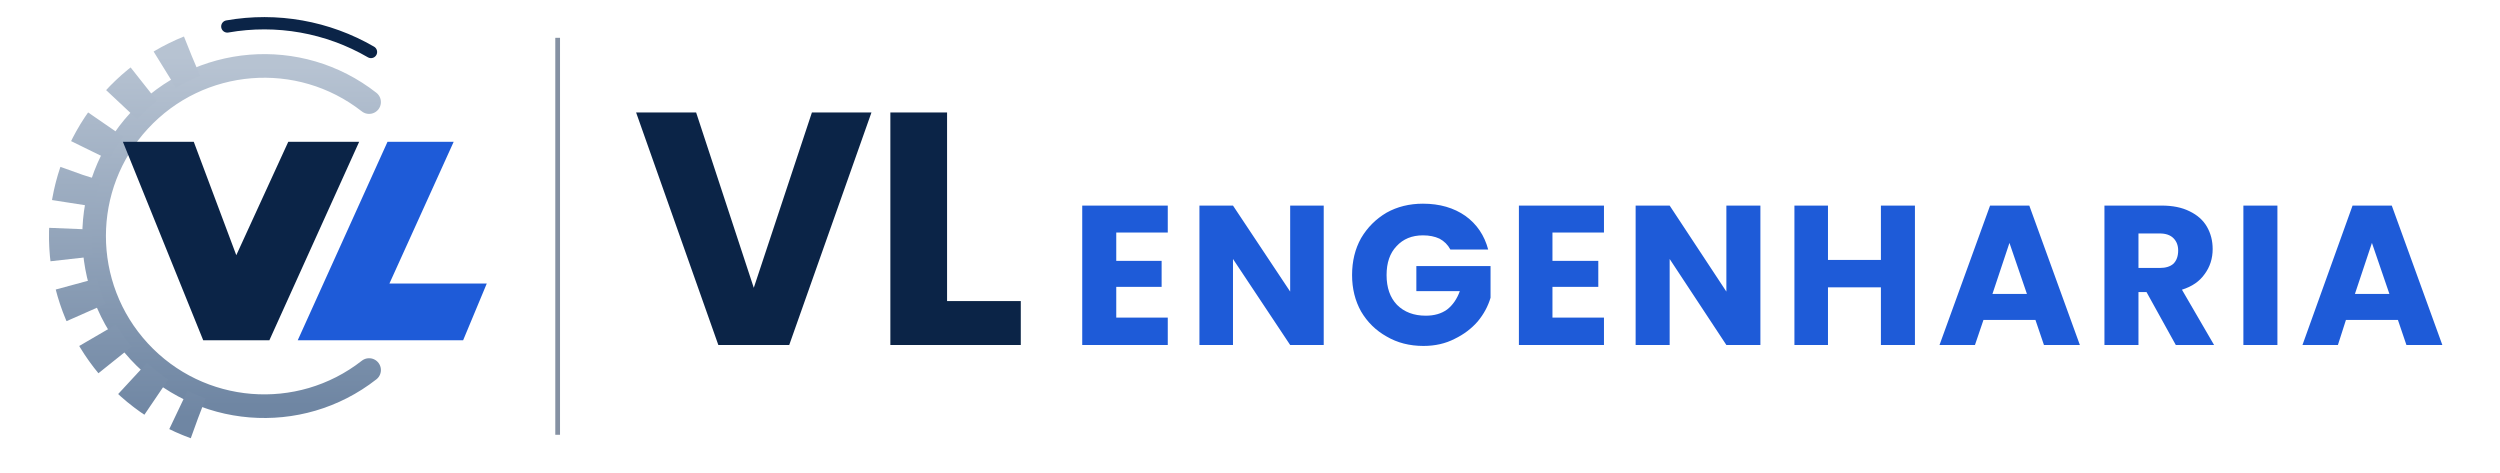
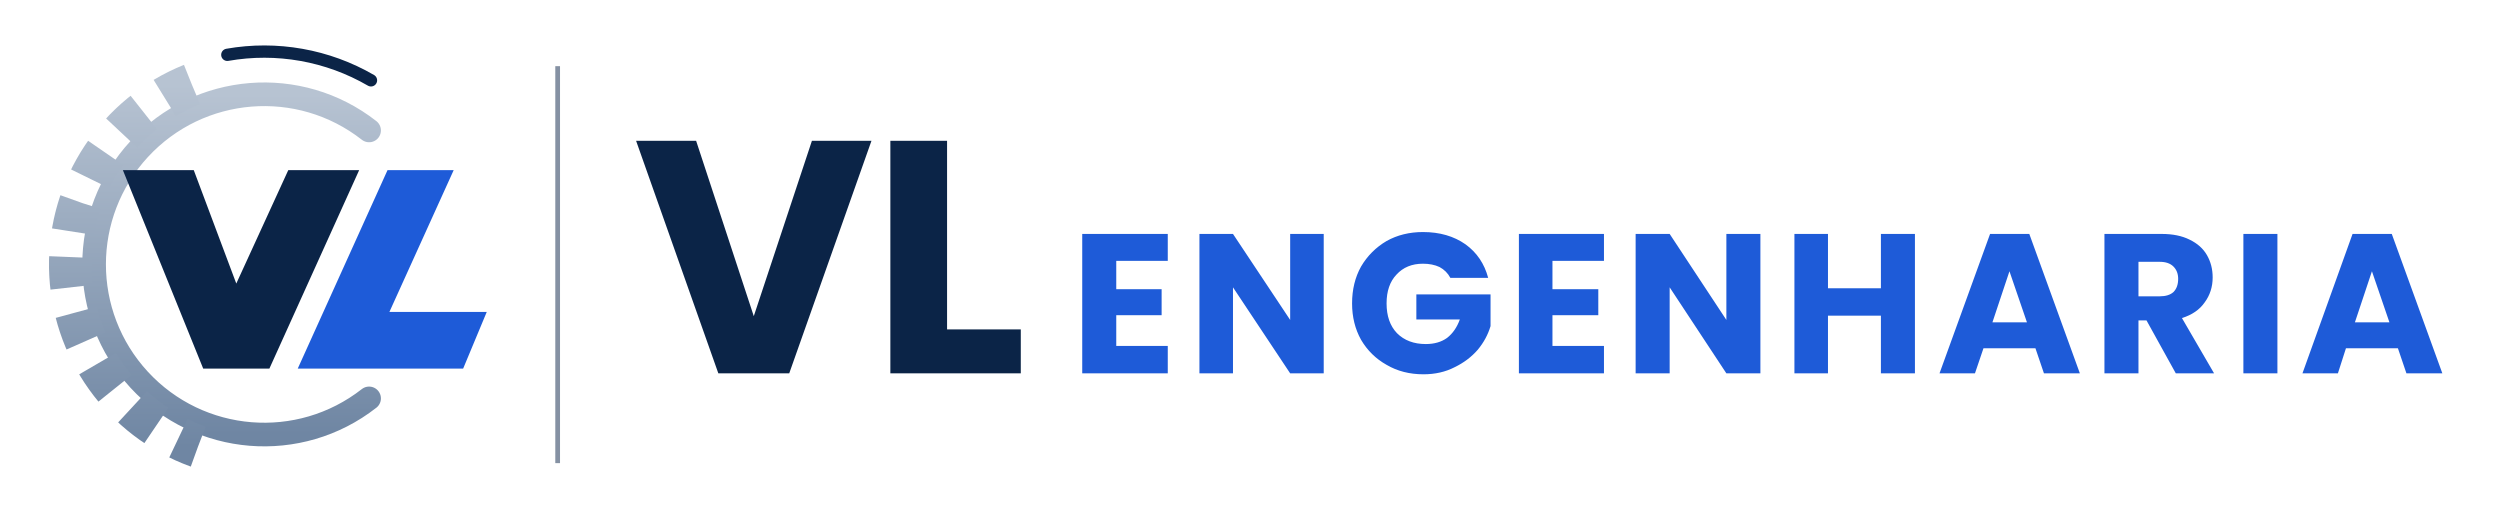
- <svg xmlns="http://www.w3.org/2000/svg" width="529" height="100" viewBox="0 0 529 100" role="img" aria-label="VL Engenharia, inspeções, laudos técnicos, engenharia mecânica">
+ <svg xmlns="http://www.w3.org/2000/svg" width="529" height="112" viewBox="0 -6 529 112" overflow="visible" role="img" aria-label="VL Engenharia, inspeções, laudos técnicos, engenharia mecânica">
  <g transform="translate(6 0)">
    <defs>
      <linearGradient id="c" x1="0" y1="0" x2="0" y2="1">
        <stop offset="0" stop-color="#B7C3D2" />
        <stop offset="1" stop-color="#6F86A3" />
      </linearGradient>
    </defs>
    <path d="M72.1 21.6A36 36 0 1 0 72.1 78.3" fill="none" stroke="url(#c)" stroke-width="5" stroke-linecap="round" />
    <path d="M34.6 11.9A41 41 0 0 0 35.9 88.5" fill="none" stroke="url(#c)" stroke-width="9" pathLength="100" stroke-dasharray="6.4 5.4" />
    <path d="M72.5 11.0A45 45 0 0 0 42.1 5.6" fill="none" stroke="#0B2447" stroke-width="2.6" stroke-linecap="round" />
    <path d="M20 30H35L44 54L55 30H70L51 72H37Z" fill="#0B2447" />
    <path d="M76 30H90L76.4 60H97L92 72H57Z" fill="#1E5BD8" />
  </g>
  <path d="M118 8V92" stroke="#0B2447" stroke-width="1" opacity=".5" />
  <path d="M184.4 23.8 167.0 73.0H152.0L134.6 23.8H147.3L159.5 60.9L171.8 23.8ZM200.4 63.7H216.0V73.0H188.4V23.8H200.4Z" fill="#0B2447" />
  <path d="M236.2 49.2V55.2H245.8V60.7H236.2V67.2H247.1V73.0H229.0V43.5H247.1V49.2ZM280.1 73.0H273.0L260.9 54.8V73.0H253.8V43.5H260.9L273.0 61.7V43.5H280.1ZM306.9 52.8Q306.1 51.3 304.6 50.5Q303.1 49.8 301.1 49.8Q297.6 49.8 295.5 52.1Q293.4 54.3 293.4 58.2Q293.4 62.2 295.6 64.5Q297.9 66.8 301.7 66.8Q304.4 66.8 306.2 65.5Q308.0 64.1 308.9 61.6H299.7V56.3H315.4V63.0Q314.6 65.7 312.7 68.0Q310.7 70.3 307.8 71.7Q304.9 73.2 301.2 73.2Q296.8 73.2 293.4 71.2Q290.0 69.3 288.0 65.9Q286.1 62.5 286.1 58.2Q286.1 53.8 288.0 50.4Q290.0 47.0 293.4 45.0Q296.8 43.1 301.1 43.1Q306.4 43.1 310.1 45.7Q313.7 48.3 314.9 52.8ZM328.5 49.2V55.2H338.2V60.7H328.5V67.2H339.4V73.0H321.4V43.5H339.4V49.2ZM372.5 73.0H365.3L353.3 54.8V73.0H346.1V43.5H353.3L365.3 61.7V43.5H372.5ZM405.2 43.5V73.0H398.0V60.8H386.8V73.0H379.7V43.5H386.8V55.0H398.0V43.5ZM430.7 67.7H419.7L417.9 73.0H410.4L421.1 43.5H429.4L440.1 73.0H432.5ZM428.9 62.2 425.2 51.4 421.6 62.2ZM460.4 73.0 454.2 61.8H452.5V73.0H445.3V43.5H457.4Q460.9 43.5 463.3 44.7Q465.8 45.9 467.0 48.0Q468.2 50.1 468.2 52.7Q468.2 55.7 466.5 58.0Q464.9 60.3 461.7 61.3L468.5 73.0ZM452.5 56.7H457.0Q458.9 56.7 459.9 55.8Q460.9 54.8 460.9 53.0Q460.9 51.4 459.9 50.4Q458.9 49.4 457.0 49.4H452.5ZM481.9 43.5V73.0H474.7V43.5ZM507.4 67.7H496.4L494.7 73.0H487.2L497.8 43.5H506.1L516.8 73.0H509.2ZM505.6 62.2 501.9 51.4 498.3 62.2Z" fill="#1E5BD8" />
</svg>
